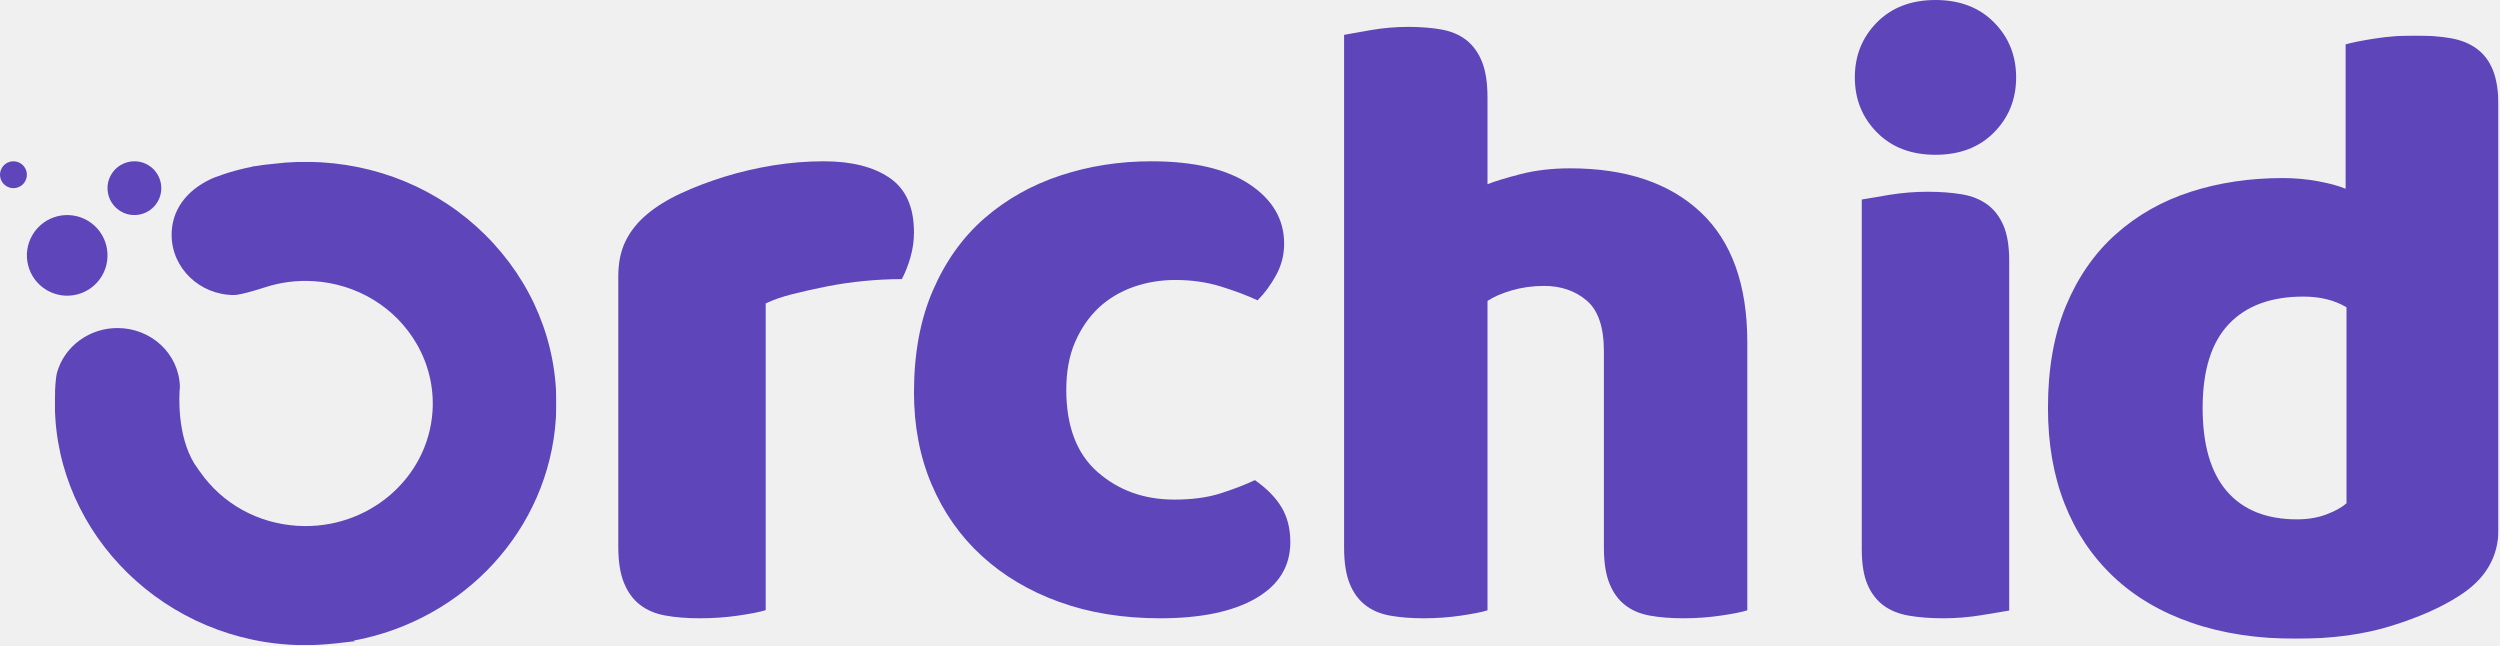
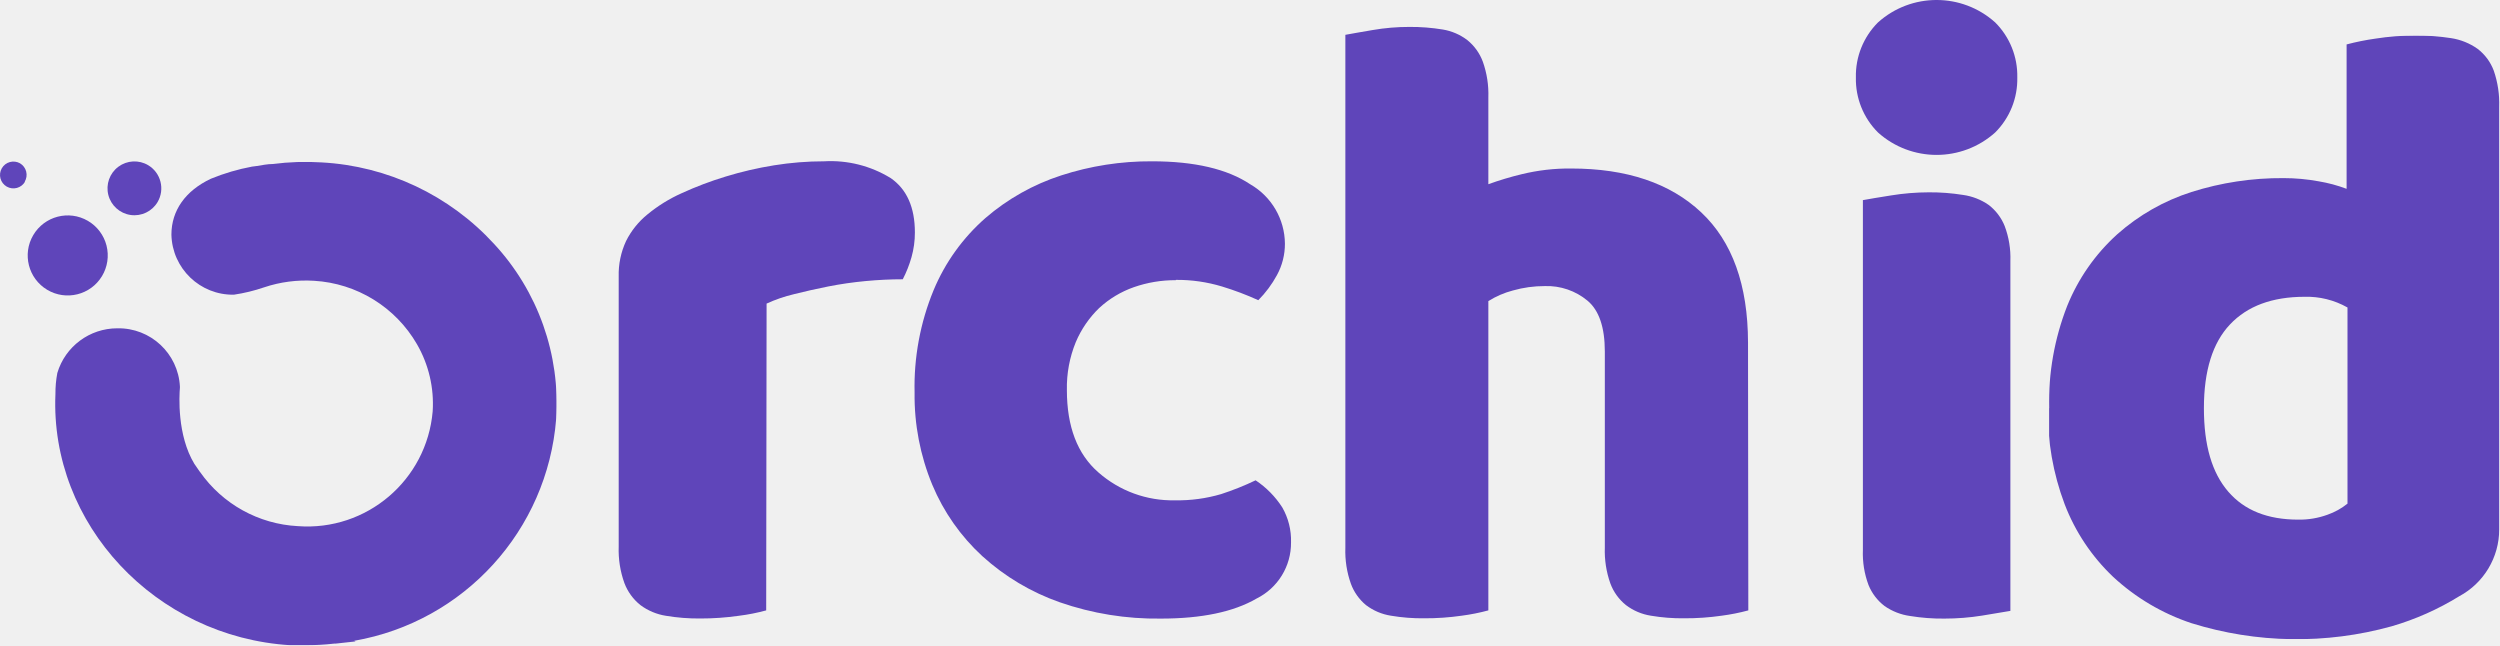
- <svg xmlns="http://www.w3.org/2000/svg" width="93" height="24" viewBox="0 0 93 24" fill="none">
-   <path fill-rule="evenodd" clip-rule="evenodd" d="M43.718 10.415C43.168 10.415 42.647 10.503 42.153 10.678C41.659 10.855 41.23 11.112 40.868 11.452C40.506 11.794 40.215 12.216 39.995 12.721C39.775 13.226 39.666 13.82 39.666 14.5C39.666 15.862 40.056 16.884 40.835 17.564C41.614 18.245 42.565 18.585 43.684 18.585C44.343 18.585 44.914 18.509 45.398 18.355C45.88 18.201 46.309 18.037 46.682 17.861C47.121 18.168 47.451 18.503 47.67 18.865C47.89 19.228 48 19.662 48 20.166C48 21.067 47.572 21.764 46.716 22.259C45.859 22.753 44.673 23 43.157 23C41.774 23 40.522 22.797 39.402 22.391C38.282 21.985 37.321 21.413 36.52 20.678C35.718 19.942 35.098 19.058 34.658 18.025C34.219 16.994 34 15.851 34 14.599C34 13.149 34.235 11.881 34.708 10.794C35.18 9.706 35.823 8.812 36.635 8.108C37.447 7.406 38.386 6.879 39.452 6.527C40.517 6.176 41.642 6 42.828 6C44.409 6 45.628 6.286 46.485 6.857C47.341 7.428 47.77 8.164 47.77 9.064C47.77 9.481 47.67 9.871 47.473 10.233C47.275 10.596 47.045 10.909 46.781 11.172C46.407 10.997 45.958 10.827 45.43 10.662C44.904 10.497 44.332 10.415 43.718 10.415" fill="#5f45ba" />
-   <path fill-rule="evenodd" clip-rule="evenodd" d="M28.484 22.698C28.269 22.765 27.93 22.832 27.467 22.899C27.005 22.967 26.527 23 26.032 23C25.559 23 25.134 22.967 24.758 22.899C24.381 22.832 24.064 22.698 23.806 22.497C23.548 22.297 23.349 22.024 23.21 21.677C23.069 21.332 23 20.88 23 20.322V10.283C23 9.771 23.091 9.33 23.274 8.961C23.457 8.593 23.72 8.264 24.064 7.975C24.408 7.685 24.833 7.422 25.338 7.188C25.844 6.954 26.387 6.748 26.968 6.569C27.548 6.391 28.15 6.251 28.774 6.15C29.398 6.05 30.021 6 30.645 6C31.677 6 32.495 6.206 33.097 6.619C33.699 7.032 34 7.707 34 8.644C34 8.957 33.956 9.263 33.871 9.564C33.785 9.865 33.678 10.139 33.549 10.383C33.097 10.383 32.634 10.406 32.161 10.451C31.688 10.496 31.226 10.563 30.774 10.652C30.323 10.741 29.898 10.836 29.5 10.936C29.102 11.036 28.763 11.153 28.484 11.287V22.698Z" fill="#5f45ba" />
-   <path fill-rule="evenodd" clip-rule="evenodd" d="M65 22.704C64.79 22.77 64.462 22.835 64.012 22.901C63.562 22.967 63.096 23 62.615 23C62.155 23 61.741 22.967 61.376 22.901C61.009 22.835 60.701 22.704 60.45 22.506C60.199 22.309 60.005 22.041 59.87 21.7C59.733 21.361 59.665 20.917 59.665 20.369V13.068C59.665 12.17 59.451 11.54 59.022 11.178C58.593 10.816 58.065 10.636 57.438 10.636C57.019 10.636 56.621 10.691 56.245 10.8C55.868 10.909 55.565 11.041 55.335 11.194V22.704C55.125 22.77 54.796 22.835 54.346 22.901C53.896 22.967 53.43 23 52.95 23C52.489 23 52.076 22.967 51.71 22.901C51.344 22.835 51.036 22.704 50.785 22.506C50.533 22.309 50.34 22.041 50.204 21.7C50.068 21.361 50 20.917 50 20.369V1.296C50.23 1.253 50.569 1.192 51.02 1.115C51.469 1.039 51.925 1 52.385 1C52.845 1 53.258 1.033 53.624 1.098C53.99 1.165 54.299 1.296 54.55 1.493C54.801 1.691 54.994 1.959 55.131 2.299C55.267 2.639 55.335 3.083 55.335 3.631V6.853C55.606 6.744 56.02 6.618 56.574 6.475C57.128 6.333 57.74 6.262 58.41 6.262C60.481 6.262 62.097 6.804 63.258 7.889C64.419 8.975 65 10.591 65 12.74V22.704Z" fill="#5f45ba" />
-   <path fill-rule="evenodd" clip-rule="evenodd" d="M74.742 22.712C74.505 22.754 74.156 22.812 73.694 22.887C73.231 22.962 72.764 23 72.291 23C71.817 23 71.392 22.968 71.016 22.903C70.639 22.84 70.322 22.712 70.064 22.52C69.806 22.328 69.607 22.067 69.468 21.736C69.328 21.406 69.258 20.973 69.258 20.44V7.422C69.494 7.379 69.844 7.32 70.306 7.245C70.769 7.171 71.236 7.133 71.71 7.133C72.183 7.133 72.608 7.166 72.984 7.229C73.36 7.293 73.677 7.422 73.935 7.613C74.194 7.806 74.392 8.067 74.532 8.397C74.672 8.728 74.742 9.16 74.742 9.692V22.712ZM69 2.879C69 2.069 69.274 1.386 69.823 0.832C70.371 0.278 71.097 0 72 0C72.903 0 73.63 0.278 74.177 0.832C74.726 1.386 75 2.069 75 2.879C75 3.69 74.726 4.372 74.177 4.926C73.63 5.481 72.903 5.758 72 5.758C71.097 5.758 70.371 5.481 69.823 4.926C69.274 4.372 69 3.69 69 2.879V2.879Z" fill="#5f45ba" />
-   <mask id="mask0" mask-type="alpha" maskUnits="userSpaceOnUse" x="76" y="1" width="17" height="23">
-     <path fill-rule="evenodd" clip-rule="evenodd" d="M76.184 1.32H92.944V23.762H76.184V1.32Z" fill="white" />
-   </mask>
-   <g mask="url(#mask0)">
-     <path fill-rule="evenodd" clip-rule="evenodd" d="M85.685 11.033C84.48 11.033 83.554 11.375 82.908 12.06C82.261 12.746 81.938 13.784 81.938 15.176C81.938 16.547 82.239 17.579 82.841 18.276C83.444 18.972 84.313 19.32 85.451 19.32C85.852 19.32 86.214 19.259 86.538 19.138C86.861 19.017 87.112 18.878 87.29 18.723V11.431C86.844 11.165 86.309 11.033 85.685 11.033M76.184 15.176C76.184 13.718 76.406 12.453 76.853 11.38C77.299 10.309 77.917 9.419 78.709 8.712C79.501 8.005 80.426 7.48 81.486 7.137C82.545 6.795 83.689 6.624 84.915 6.624C85.361 6.624 85.796 6.662 86.22 6.74C86.644 6.817 86.989 6.911 87.257 7.021V1.651C87.479 1.585 87.837 1.513 88.328 1.436C88.818 1.359 89.32 1.32 89.833 1.32C90.323 1.32 90.764 1.353 91.154 1.419C91.545 1.486 91.874 1.618 92.141 1.817C92.409 2.016 92.61 2.286 92.744 2.629C92.878 2.972 92.944 3.42 92.944 3.972V19.684C92.944 20.724 92.454 21.553 91.472 22.17C90.825 22.59 89.989 22.961 88.963 23.281C87.937 23.601 86.755 23.762 85.417 23.762C83.967 23.762 82.668 23.563 81.52 23.165C80.371 22.767 79.4 22.193 78.609 21.442C77.818 20.691 77.215 19.79 76.803 18.74C76.39 17.69 76.184 16.502 76.184 15.176" fill="#5f45ba" />
+ <svg xmlns="http://www.w3.org/2000/svg" id="Layer_1" data-name="Layer 1" width="249.84" height="64.51" viewBox="0 0 249.84 64.51">
+   <defs>
+     <style>
+ 			.cls-1{fill:#fff;}.cls-1,.cls-2{fill-rule:evenodd;}.cls-2{fill:#5f45ba;}.cls-3{mask:url(#mask);}.cls-4{mask:url(#mask-2);}
+ 		</style>
+     <mask id="mask" x="204.78" y="3.55" width="45.05" height="60.32" maskUnits="userSpaceOnUse">
+       <g transform="translate(0)">
+         <g id="mask0">
+           <path class="cls-1" d="M204.78,3.55h45.06V63.87H204.78Z" />
+         </g>
+       </g>
+     </mask>
+     <mask id="mask-2" x="5.49" y="16.18" width="50.15" height="48.33" maskUnits="userSpaceOnUse">
+       <g transform="translate(0)">
+         <g id="mask1">
+           <path class="cls-1" d="M5.49,16.18H55.63V64.51H5.49Z" />
+         </g>
+       </g>
+     </mask>
+   </defs>
+   <path class="cls-2" d="M117.51,28a12.51,12.51,0,0,0-4.2.7,10,10,0,0,0-3.46,2.08,10.34,10.34,0,0,0-2.34,3.41,12,12,0,0,0-.89,4.79q0,5.49,3.15,8.23A11.21,11.21,0,0,0,117.42,50a15.35,15.35,0,0,0,4.61-.62A27.76,27.76,0,0,0,125.48,48a9.3,9.3,0,0,1,2.66,2.7,6.62,6.62,0,0,1,.88,3.5,6.2,6.2,0,0,1-3.45,5.62q-3.45,2-9.56,2a29.52,29.52,0,0,1-10.1-1.63,22.67,22.67,0,0,1-7.74-4.61,20.3,20.3,0,0,1-5-7.13,23.27,23.27,0,0,1-1.77-9.21A25.34,25.34,0,0,1,93.3,29a19.61,19.61,0,0,1,5.18-7.21,21.94,21.94,0,0,1,7.57-4.26,28.85,28.85,0,0,1,9.07-1.41q6.38,0,9.83,2.3a6.91,6.91,0,0,1,3.46,5.93,6.5,6.5,0,0,1-.8,3.15A11,11,0,0,1,125.75,30a29.52,29.52,0,0,0-3.63-1.37,15.47,15.47,0,0,0-4.61-.66" transform="translate(0)" />
+   <path class="cls-2" d="M76.57,61a19.47,19.47,0,0,1-2.74.54,26.85,26.85,0,0,1-3.85.27,19.64,19.64,0,0,1-3.43-.27A5.77,5.77,0,0,1,64,60.47a5.14,5.14,0,0,1-1.6-2.2,9.75,9.75,0,0,1-.57-3.64v-27a7.92,7.92,0,0,1,.74-3.55,8.1,8.1,0,0,1,2.13-2.65,15,15,0,0,1,3.42-2.12,34.66,34.66,0,0,1,4.38-1.66,35.85,35.85,0,0,1,4.86-1.13,31.46,31.46,0,0,1,5-.4A11.46,11.46,0,0,1,89,17.79c1.62,1.11,2.43,2.93,2.43,5.44a9,9,0,0,1-.34,2.48,11.87,11.87,0,0,1-.87,2.2c-1.22,0-2.46.06-3.73.18a37.2,37.2,0,0,0-3.73.54c-1.21.24-2.35.5-3.42.77a14.64,14.64,0,0,0-2.73.94Z" transform="translate(0)" />
+   <path class="cls-2" d="M174.72,61a20.29,20.29,0,0,1-2.66.53,25.48,25.48,0,0,1-3.75.26,18.6,18.6,0,0,1-3.33-.26,5.53,5.53,0,0,1-2.49-1.06,5,5,0,0,1-1.56-2.17,9.69,9.69,0,0,1-.55-3.58V35.13q0-3.63-1.73-5.08a6.33,6.33,0,0,0-4.26-1.46,11.56,11.56,0,0,0-3.2.44,8.81,8.81,0,0,0-2.45,1.06V61a20.29,20.29,0,0,1-2.66.53,25.48,25.48,0,0,1-3.75.26,18.6,18.6,0,0,1-3.33-.26,5.53,5.53,0,0,1-2.49-1.06A5,5,0,0,1,135,58.33a9.69,9.69,0,0,1-.55-3.58V3.48c.62-.11,1.53-.28,2.74-.48a21.39,21.39,0,0,1,3.67-.31,19.58,19.58,0,0,1,3.33.26A5.53,5.53,0,0,1,146.63,4a5,5,0,0,1,1.56,2.17,9.69,9.69,0,0,1,.55,3.58v8.66a31,31,0,0,1,3.33-1,20,20,0,0,1,4.94-.57q8.34,0,13,4.38t4.68,13Z" transform="translate(0)" />
+   <path class="cls-2" d="M200.91,61.05l-2.82.47a23.67,23.67,0,0,1-3.77.3,19.79,19.79,0,0,1-3.43-.26,5.84,5.84,0,0,1-2.56-1,5,5,0,0,1-1.6-2.1,9,9,0,0,1-.56-3.49V20c.63-.12,1.57-.27,2.81-.47a23.8,23.8,0,0,1,3.78-.31,20.7,20.7,0,0,1,3.42.26,5.91,5.91,0,0,1,2.56,1,5,5,0,0,1,1.6,2.11,9,9,0,0,1,.57,3.48ZM185.47,7.74a7.53,7.53,0,0,1,2.21-5.5,8.77,8.77,0,0,1,11.71,0,7.53,7.53,0,0,1,2.21,5.5,7.53,7.53,0,0,1-2.21,5.5,8.77,8.77,0,0,1-11.71,0,7.53,7.53,0,0,1-2.21-5.5Z" transform="translate(0)" />
+   <g class="cls-3">
+     <path class="cls-2" d="M230.32,29.66c-3.24,0-5.72.92-7.46,2.76s-2.61,4.63-2.61,8.37.81,6.46,2.43,8.34,3.95,2.8,7,2.8a8.17,8.17,0,0,0,2.92-.49,6.69,6.69,0,0,0,2-1.11V30.73a8.24,8.24,0,0,0-4.32-1.07M204.78,40.79a26.41,26.41,0,0,1,1.8-10.2,19.46,19.46,0,0,1,5-7.17A20.57,20.57,0,0,1,219,19.19a29.77,29.77,0,0,1,9.21-1.39,19.34,19.34,0,0,1,3.51.32,14.82,14.82,0,0,1,2.79.75V4.44a24.7,24.7,0,0,1,2.88-.58,25.52,25.52,0,0,1,4-.31,22.28,22.28,0,0,1,3.55.26,6.19,6.19,0,0,1,2.66,1.07,4.89,4.89,0,0,1,1.62,2.19,10.06,10.06,0,0,1,.54,3.61V52.91a7.57,7.57,0,0,1-4,6.68,27.46,27.46,0,0,1-6.75,3,35.43,35.43,0,0,1-20-.31,21.48,21.48,0,0,1-7.83-4.63,19.73,19.73,0,0,1-4.85-7.27,26,26,0,0,1-1.67-9.58" transform="translate(0)" />
  </g>
-   <path fill-rule="evenodd" clip-rule="evenodd" d="M5.86 7.511C5.578 7.985 4.964 8.142 4.49 7.86C4.015 7.578 3.858 6.964 4.14 6.489C4.422 6.015 5.036 5.858 5.511 6.14C5.985 6.422 6.142 7.036 5.86 7.511" fill="#5f45ba" />
-   <path fill-rule="evenodd" clip-rule="evenodd" d="M0.93 6.755C0.789 6.993 0.482 7.071 0.245 6.93C0.007 6.789 -0.071 6.482 0.07 6.245C0.211 6.007 0.518 5.929 0.755 6.07C0.993 6.211 1.071 6.518 0.93 6.755" fill="#5f45ba" />
-   <mask id="mask1" mask-type="alpha" maskUnits="userSpaceOnUse" x="2" y="6" width="19" height="18">
-     <path fill-rule="evenodd" clip-rule="evenodd" d="M2.041 6.02H20.697V24H2.041V6.02Z" fill="white" />
-   </mask>
-   <g mask="url(#mask1)">
-     <path fill-rule="evenodd" clip-rule="evenodd" d="M18.365 9.065C16.718 7.263 14.44 6.188 11.954 6.038C11.355 6.001 10.747 6.021 10.146 6.097H10.146C9.939 6.114 9.739 6.14 9.547 6.173L9.371 6.195L9.389 6.201C8.527 6.366 7.893 6.637 7.86 6.652L7.854 6.654C6.906 7.1 6.384 7.839 6.384 8.735C6.384 9.97 7.427 10.975 8.709 10.975C8.975 10.975 9.803 10.706 9.811 10.703C10.407 10.503 11.029 10.42 11.664 10.459C13.28 10.557 14.715 11.432 15.504 12.798L15.506 12.802C15.944 13.563 16.146 14.426 16.09 15.297C15.926 17.806 13.677 19.719 11.07 19.561C9.589 19.471 8.27 18.738 7.442 17.551V17.55L7.414 17.515L7.226 17.241C6.581 16.177 6.664 14.712 6.69 14.408L6.693 14.379L6.692 14.368C6.648 13.154 5.626 12.203 4.367 12.203C3.319 12.203 2.395 12.885 2.121 13.861C2.066 14.059 2.041 14.585 2.049 14.645C1.843 19.489 5.76 23.678 10.781 23.983C10.97 23.994 11.161 24 11.354 24C11.704 24 12.059 23.98 12.413 23.941L12.416 23.942L12.466 23.937L13.205 23.853L13.152 23.832C17.29 23.062 20.409 19.689 20.678 15.575C20.835 13.178 20.013 10.867 18.365 9.065" fill="#5f45ba" />
+   <path class="cls-2" d="M15.75,20.19a2.69,2.69,0,1,1-.94-3.68,2.7,2.7,0,0,1,.94,3.68" transform="translate(0)" />
+   <path class="cls-2" d="M2.5,18.16A1.34,1.34,0,1,1,2,16.32a1.34,1.34,0,0,1,.47,1.84" transform="translate(0)" />
+   <g class="cls-4">
+     <path class="cls-2" d="M49.37,24.37a25.22,25.22,0,0,0-17.24-8.14,25.52,25.52,0,0,0-4.86.16h0c-.55,0-1.09.12-1.61.2l-.47.06,0,0a21.06,21.06,0,0,0-4.11,1.21h0c-2.55,1.2-3.95,3.18-3.95,5.59a6.14,6.14,0,0,0,6.25,6,17,17,0,0,0,3-.73,13.11,13.11,0,0,1,5-.66A12.74,12.74,0,0,1,41.67,34.4h0a11.89,11.89,0,0,1,1.57,6.71A12.58,12.58,0,0,1,29.76,52.58,12.74,12.74,0,0,1,20,47.18h0l-.07-.09-.51-.74c-1.73-2.86-1.51-6.79-1.44-7.61v-.11a6.14,6.14,0,0,0-6.25-5.82,6.25,6.25,0,0,0-6,4.46,10.75,10.75,0,0,0-.19,2.11c-.56,13,10,24.28,23.47,25.1.51,0,1,0,1.54,0a25,25,0,0,0,2.85-.16h0l.14,0,2-.22-.15-.06A24.46,24.46,0,0,0,55.58,41.87a23.45,23.45,0,0,0-6.21-17.5" transform="translate(0)" />
  </g>
-   <path fill-rule="evenodd" clip-rule="evenodd" d="M3.79 10.266C3.367 10.978 2.447 11.212 1.734 10.79C1.022 10.367 0.788 9.447 1.211 8.734C1.633 8.022 2.553 7.788 3.266 8.21C3.978 8.633 4.212 9.554 3.79 10.266" fill="#5f45ba" />
+   <path class="cls-2" d="M10.19,27.6a4,4,0,1,1-1.41-5.53,4,4,0,0,1,1.41,5.53" transform="translate(0)" />
</svg>
